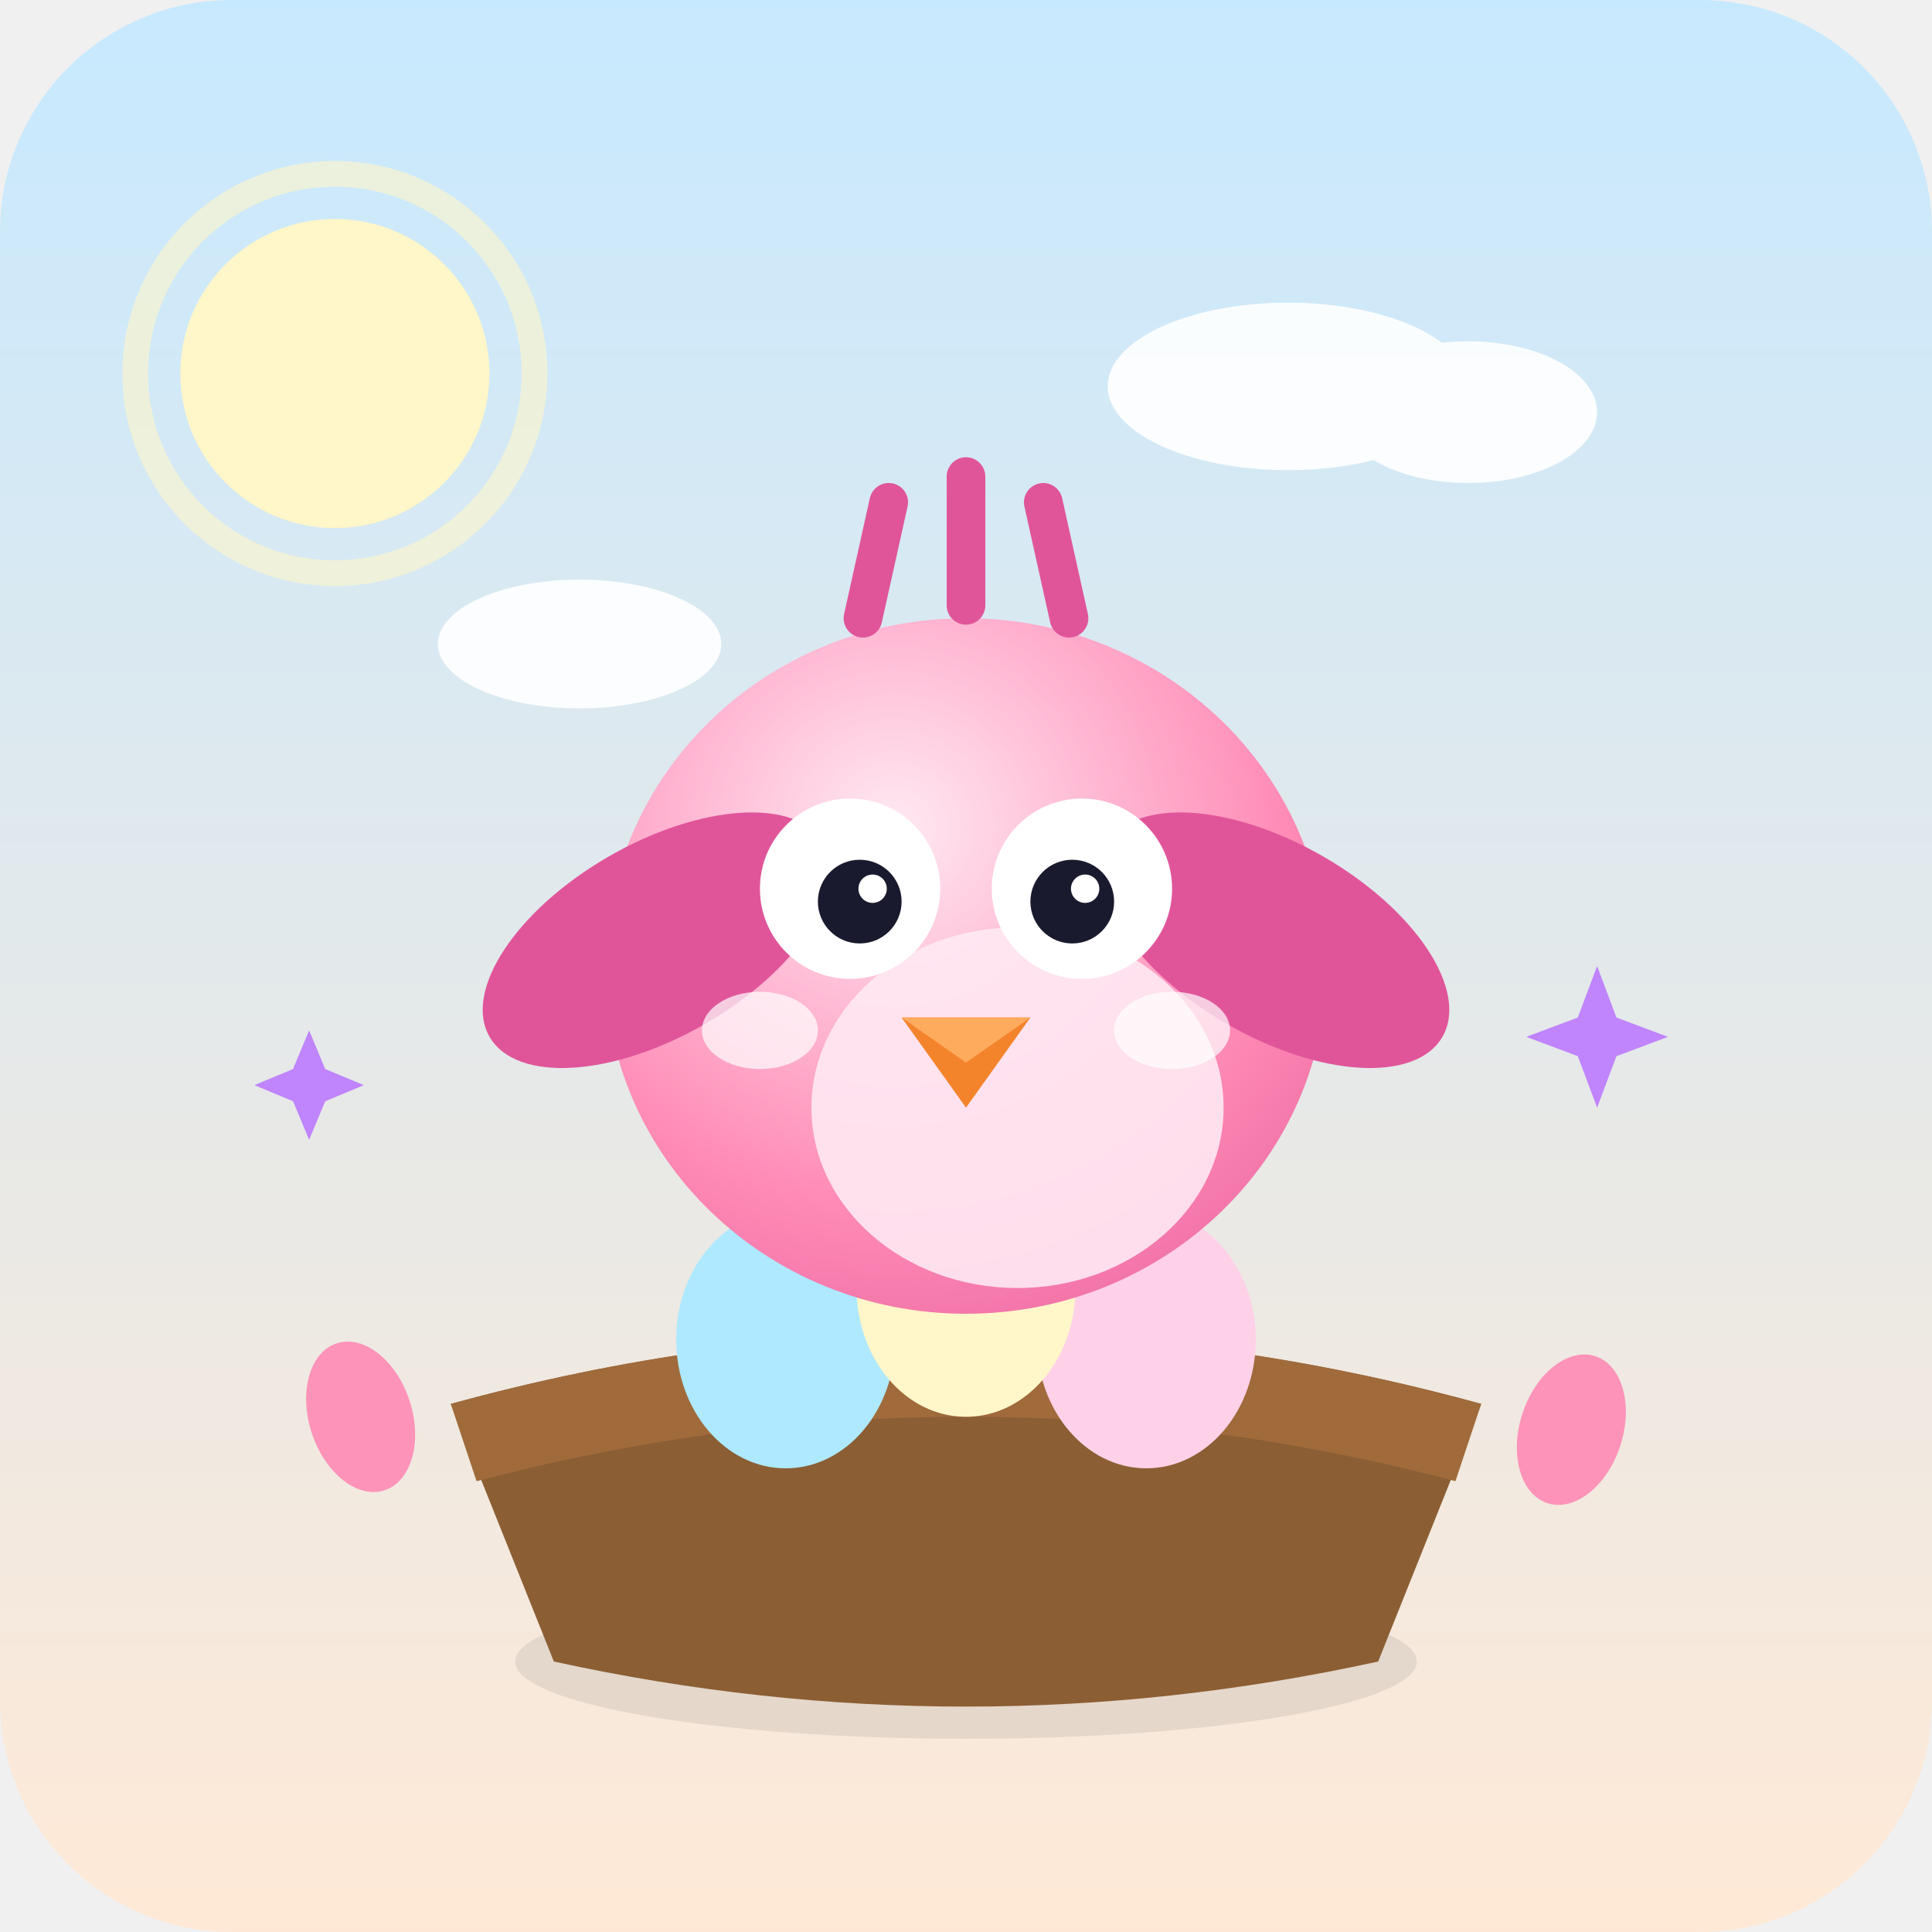
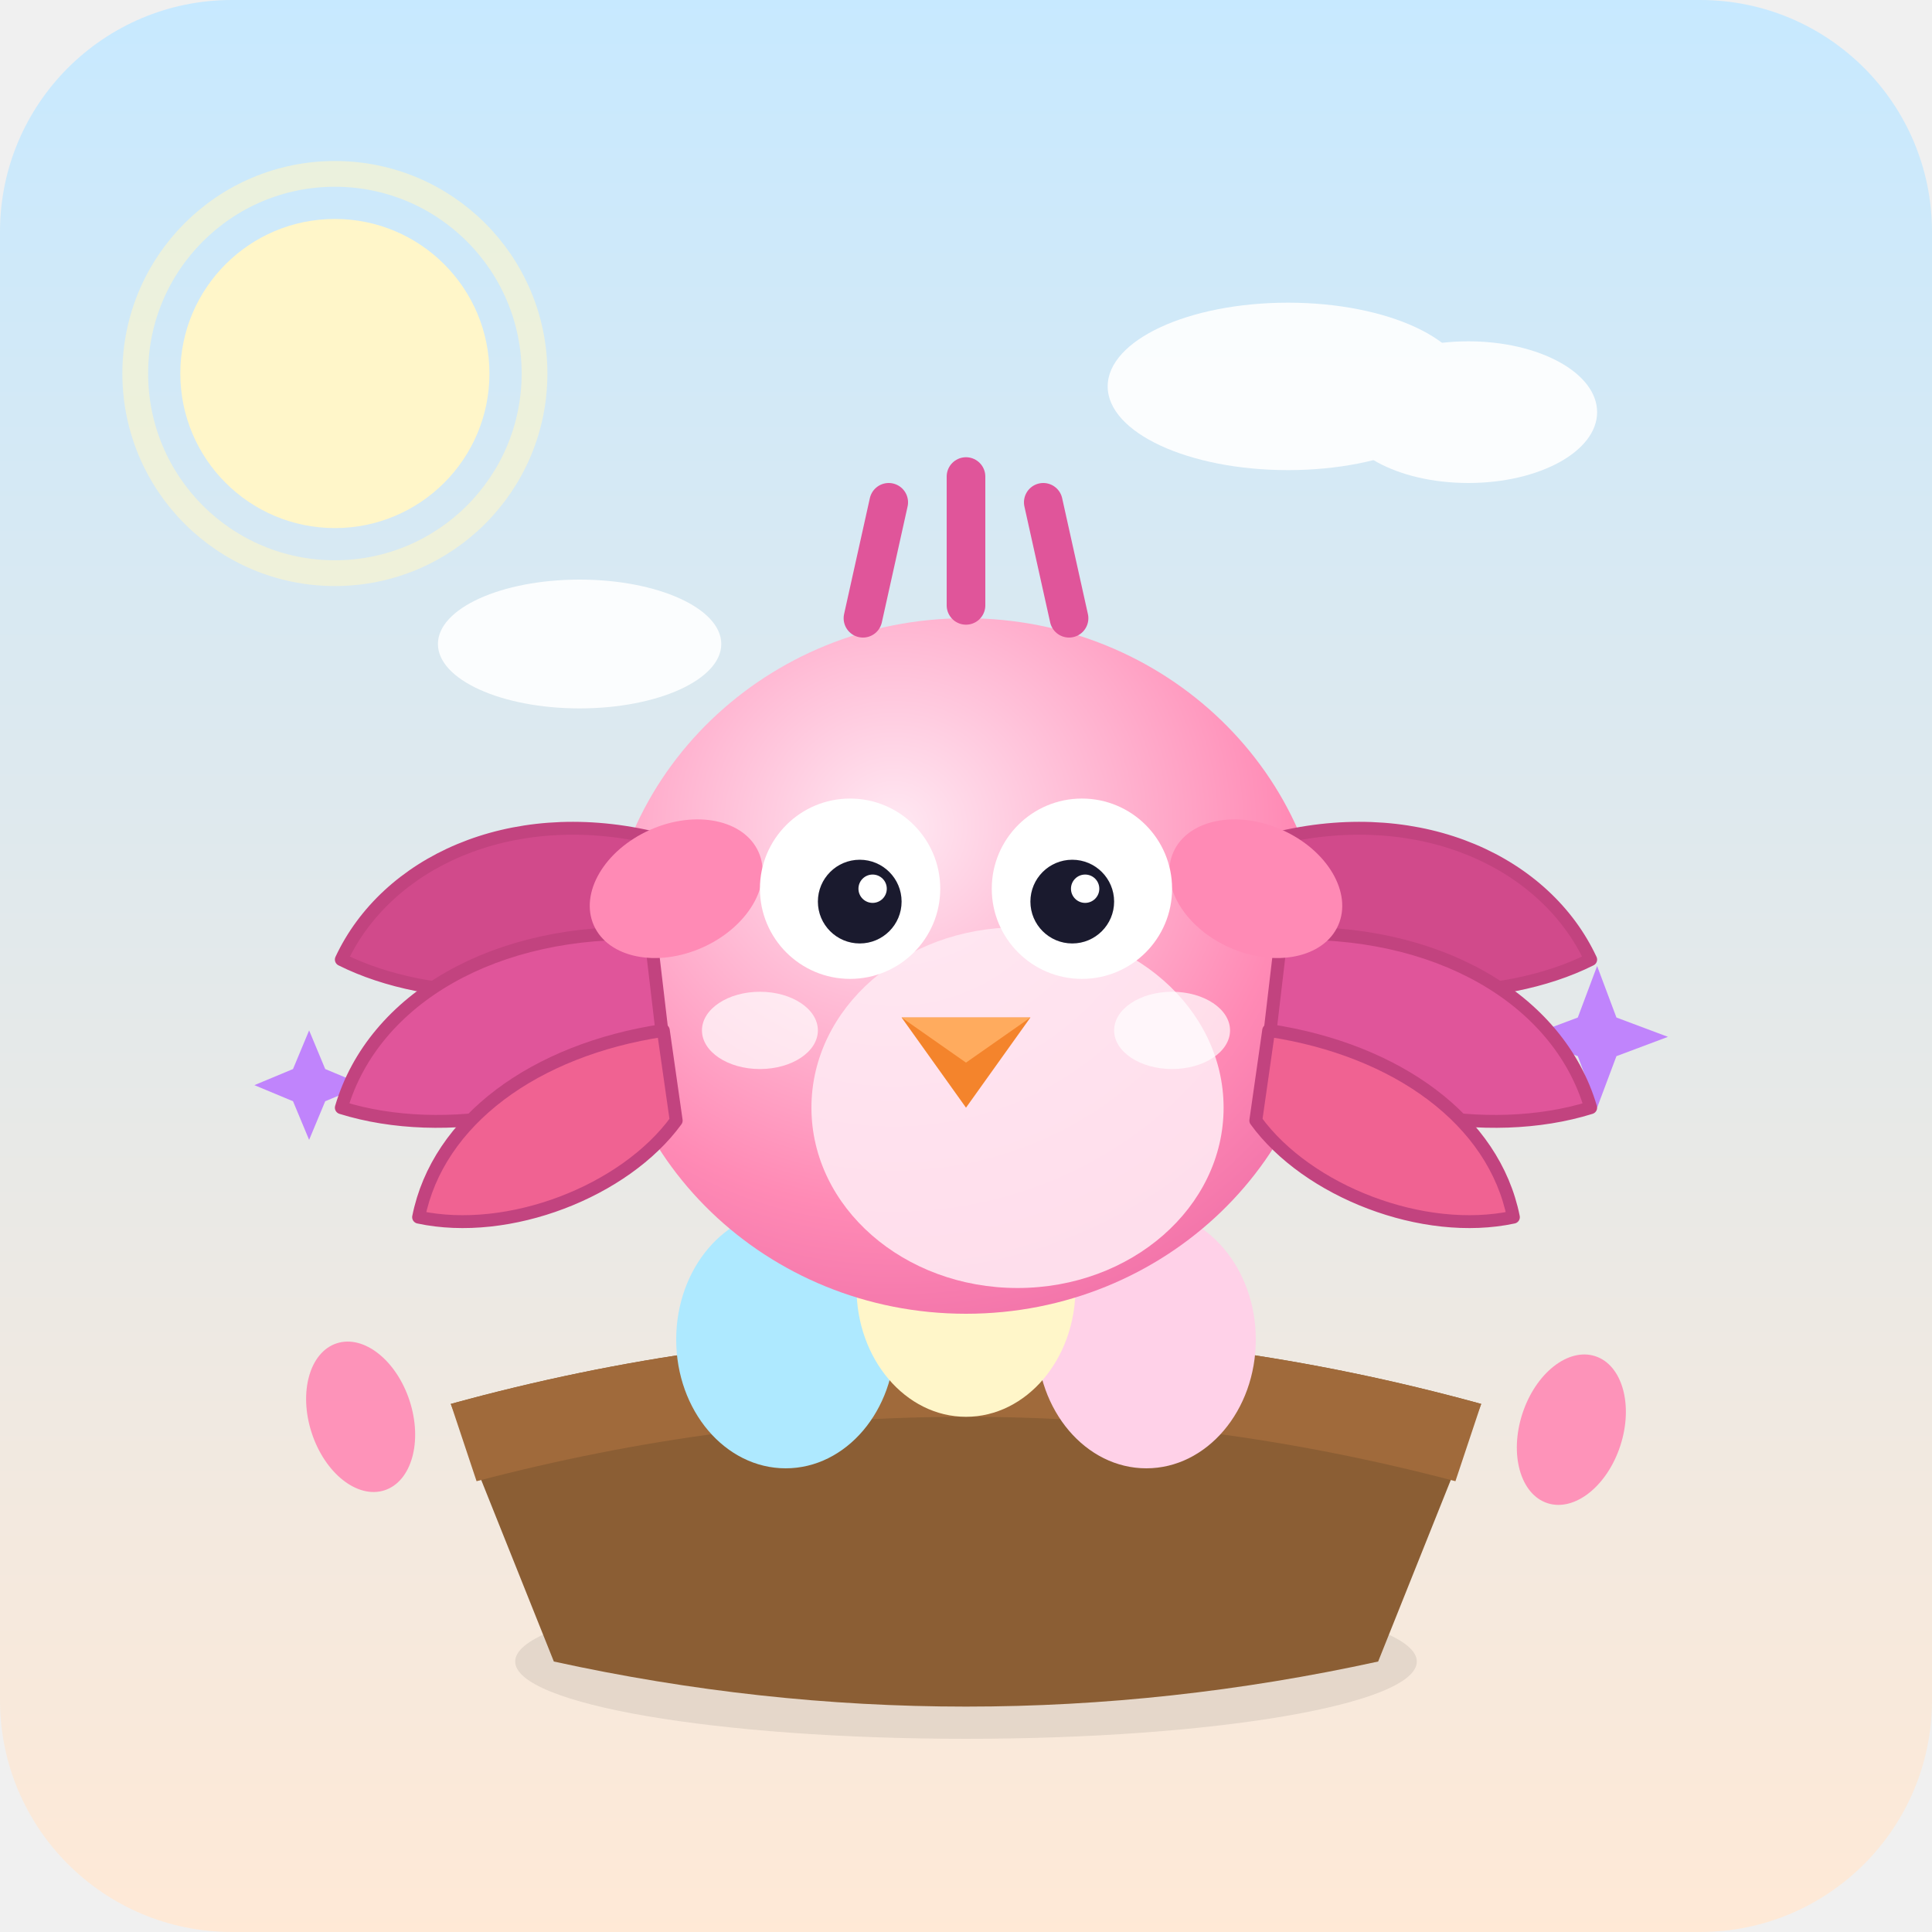
<svg xmlns="http://www.w3.org/2000/svg" width="300" height="300" viewBox="0 0 300 300">
  <defs>
    <linearGradient id="bg3" x1="0" y1="0" x2="0" y2="1">
      <stop offset="0" stop-color="#c7e9ff" />
      <stop offset="1" stop-color="#ffe9d6" />
    </linearGradient>
    <radialGradient id="berry" cx="0.4" cy="0.3" r="1">
      <stop offset="0" stop-color="#ffe9f3" />
      <stop offset="0.55" stop-color="#ff8ab5" />
      <stop offset="1" stop-color="#e0559a" />
    </radialGradient>
  </defs>
  <rect width="300" height="300" rx="36" fill="url(#bg3)" />
  <circle cx="52" cy="58" r="24" fill="#fff6c9" />
  <circle cx="52" cy="58" r="31" fill="none" stroke="#fff6c9" stroke-width="4" opacity="0.6" />
  <g fill="#ffffff" opacity="0.9">
    <ellipse cx="200" cy="60" rx="28" ry="13" />
    <ellipse cx="228" cy="64" rx="20" ry="11" />
    <ellipse cx="90" cy="100" rx="22" ry="10" />
  </g>
  <g fill="#c084fc">
    <path d="M248 150 l3 8 8 3 -8 3 -3 8 -3 -8 -8 -3 8 -3 Z" />
    <path d="M48 160 l2.5 6 6 2.5 -6 2.5 -2.5 6 -2.5 -6 -6 -2.5 6 -2.5 Z" />
  </g>
  <g>
    <ellipse cx="150" cy="258" rx="70" ry="12" fill="#000000" opacity="0.08" />
    <path d="M70 218 Q150 196 230 218 L214 258 Q150 272 86 258 Z" fill="#8B5E34" />
    <path d="M70 218 Q150 196 230 218 L226 230 Q150 210 74 230 Z" fill="#a06a3b" />
    <ellipse cx="122" cy="208" rx="17" ry="20" fill="#aee9ff" />
    <ellipse cx="178" cy="208" rx="17" ry="20" fill="#ffd1e8" />
    <ellipse cx="150" cy="200" rx="17" ry="20" fill="#fff6c9" />
  </g>
  <g>
    <ellipse cx="150" cy="150" rx="56" ry="54" fill="url(#berry)" />
    <ellipse cx="158" cy="172" rx="32" ry="28" fill="#ffe9f3" opacity="0.9" />
-     <ellipse cx="102" cy="146" rx="30" ry="15" fill="#e0559a" transform="rotate(-30 102 146)" />
-     <ellipse cx="198" cy="146" rx="30" ry="15" fill="#e0559a" transform="rotate(30 198 146)" />
+     <g stroke="#c2437f" stroke-width="2" stroke-linejoin="round">
+       <path d="M101,130 C79,125 60,134 53,149 C67,156 89,156 103,147 Z" fill="#d14a8b" />
+       <path d="M101,145 C77,144 58,155 53,172 C69,177 91,173 103,162 Z" fill="#e0559a" />
+       <path d="M103,160 C83,163 68,174 65,189 C79,192 97,185 105,174 Z" fill="#f06292" />
+     </g>
+     <ellipse cx="105" cy="138" rx="14" ry="10" fill="#ff8ab5" transform="rotate(-24 105 138)" />
+     <g stroke="#c2437f" stroke-width="2" stroke-linejoin="round">
+       <path d="M199,130 C221,125 240,134 247,149 C233,156 211,156 197,147 Z" fill="#d14a8b" />
+       <path d="M199,145 C223,144 242,155 247,172 C231,177 209,173 197,162 Z" fill="#e0559a" />
+       <path d="M197,160 C217,163 232,174 235,189 C221,192 203,185 195,174 Z" fill="#f06292" />
+     </g>
+     <ellipse cx="195" cy="138" rx="14" ry="10" fill="#ff8ab5" transform="rotate(24 195 138)" />
    <circle cx="132" cy="138" r="14" fill="#fff" />
    <circle cx="168" cy="138" r="14" fill="#fff" />
    <circle cx="133.5" cy="140" r="6.5" fill="#1a1a2e" />
    <circle cx="166.5" cy="140" r="6.5" fill="#1a1a2e" />
    <circle cx="135.5" cy="138" r="2.2" fill="#fff" />
    <circle cx="168.5" cy="138" r="2.2" fill="#fff" />
    <ellipse cx="118" cy="160" rx="9" ry="6" fill="#fff" opacity="0.7" />
    <ellipse cx="182" cy="160" rx="9" ry="6" fill="#fff" opacity="0.7" />
    <path d="M140 158 L160 158 L150 172 Z" fill="#f4842c" />
    <path d="M140 158 L160 158 L150 165 Z" fill="#ffab5e" />
    <path d="M134 96 L138 78 M150 94 L150 74 M166 96 L162 78" stroke="#e0559a" stroke-width="6" stroke-linecap="round" />
  </g>
  <g fill="#ff8ab5" opacity="0.9">
    <ellipse cx="56" cy="220" rx="8" ry="12" transform="rotate(-18 56 220)" />
    <ellipse cx="244" cy="222" rx="8" ry="12" transform="rotate(18 244 222)" />
  </g>
</svg>
